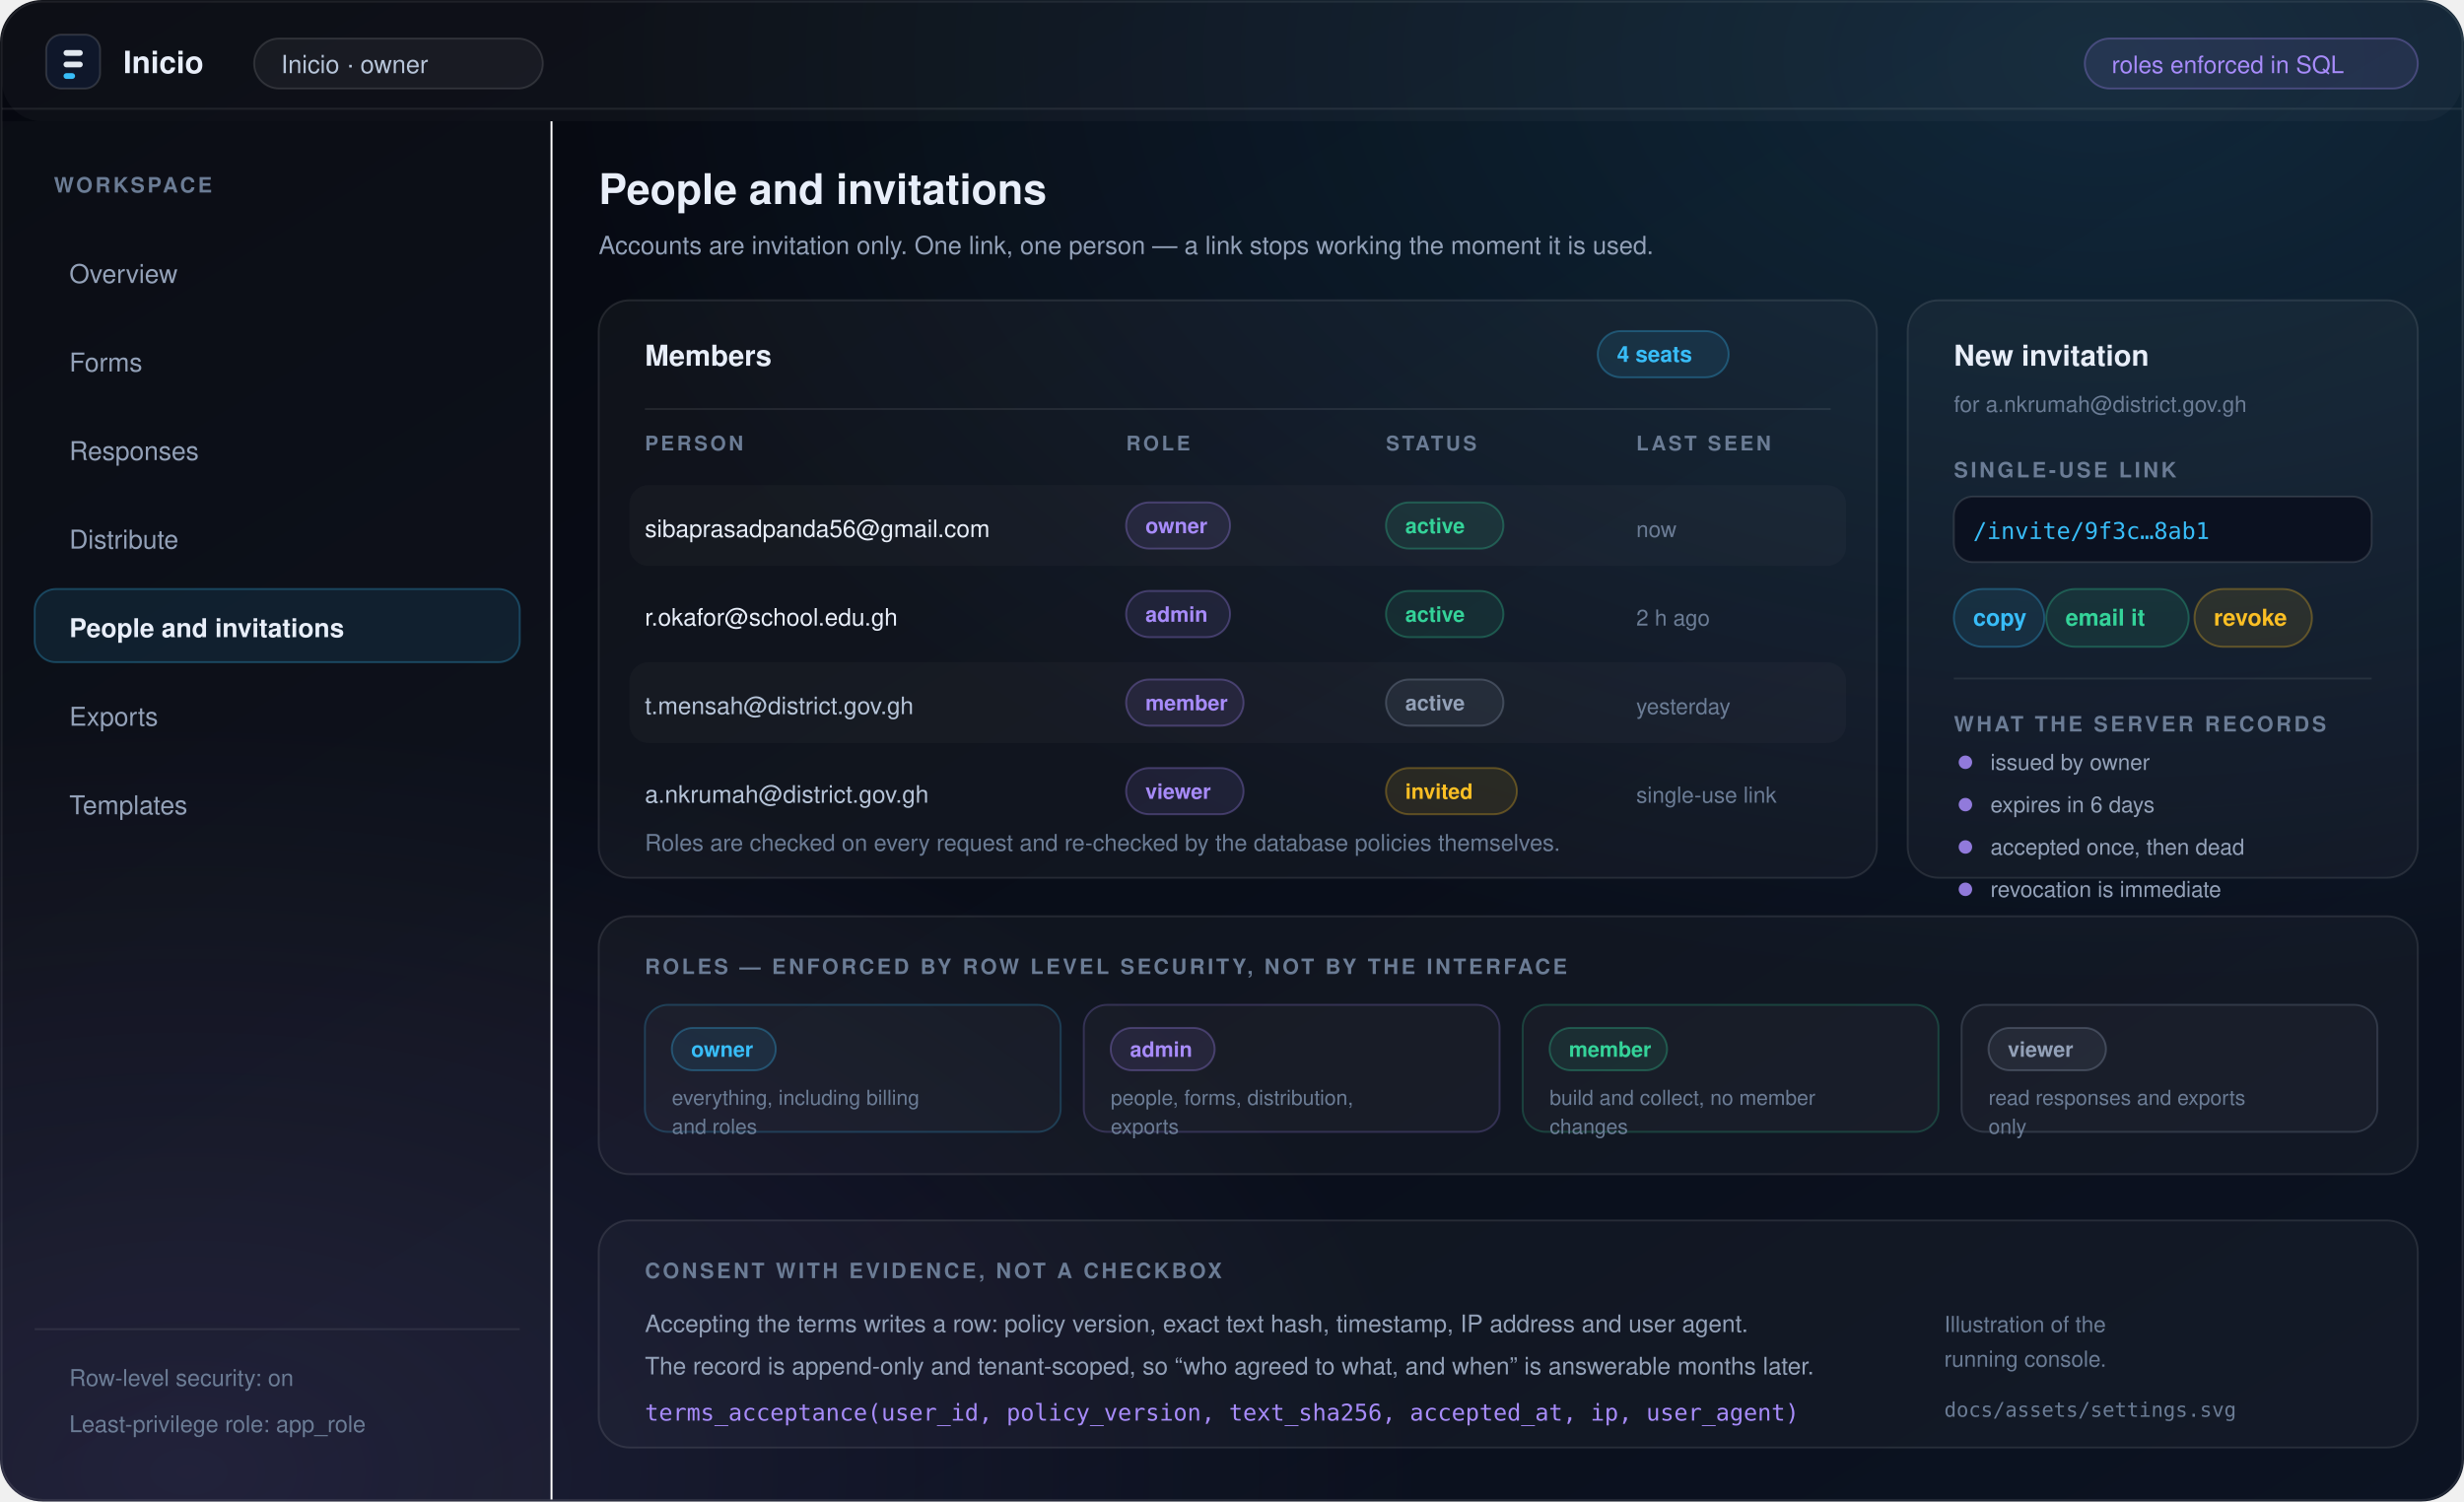
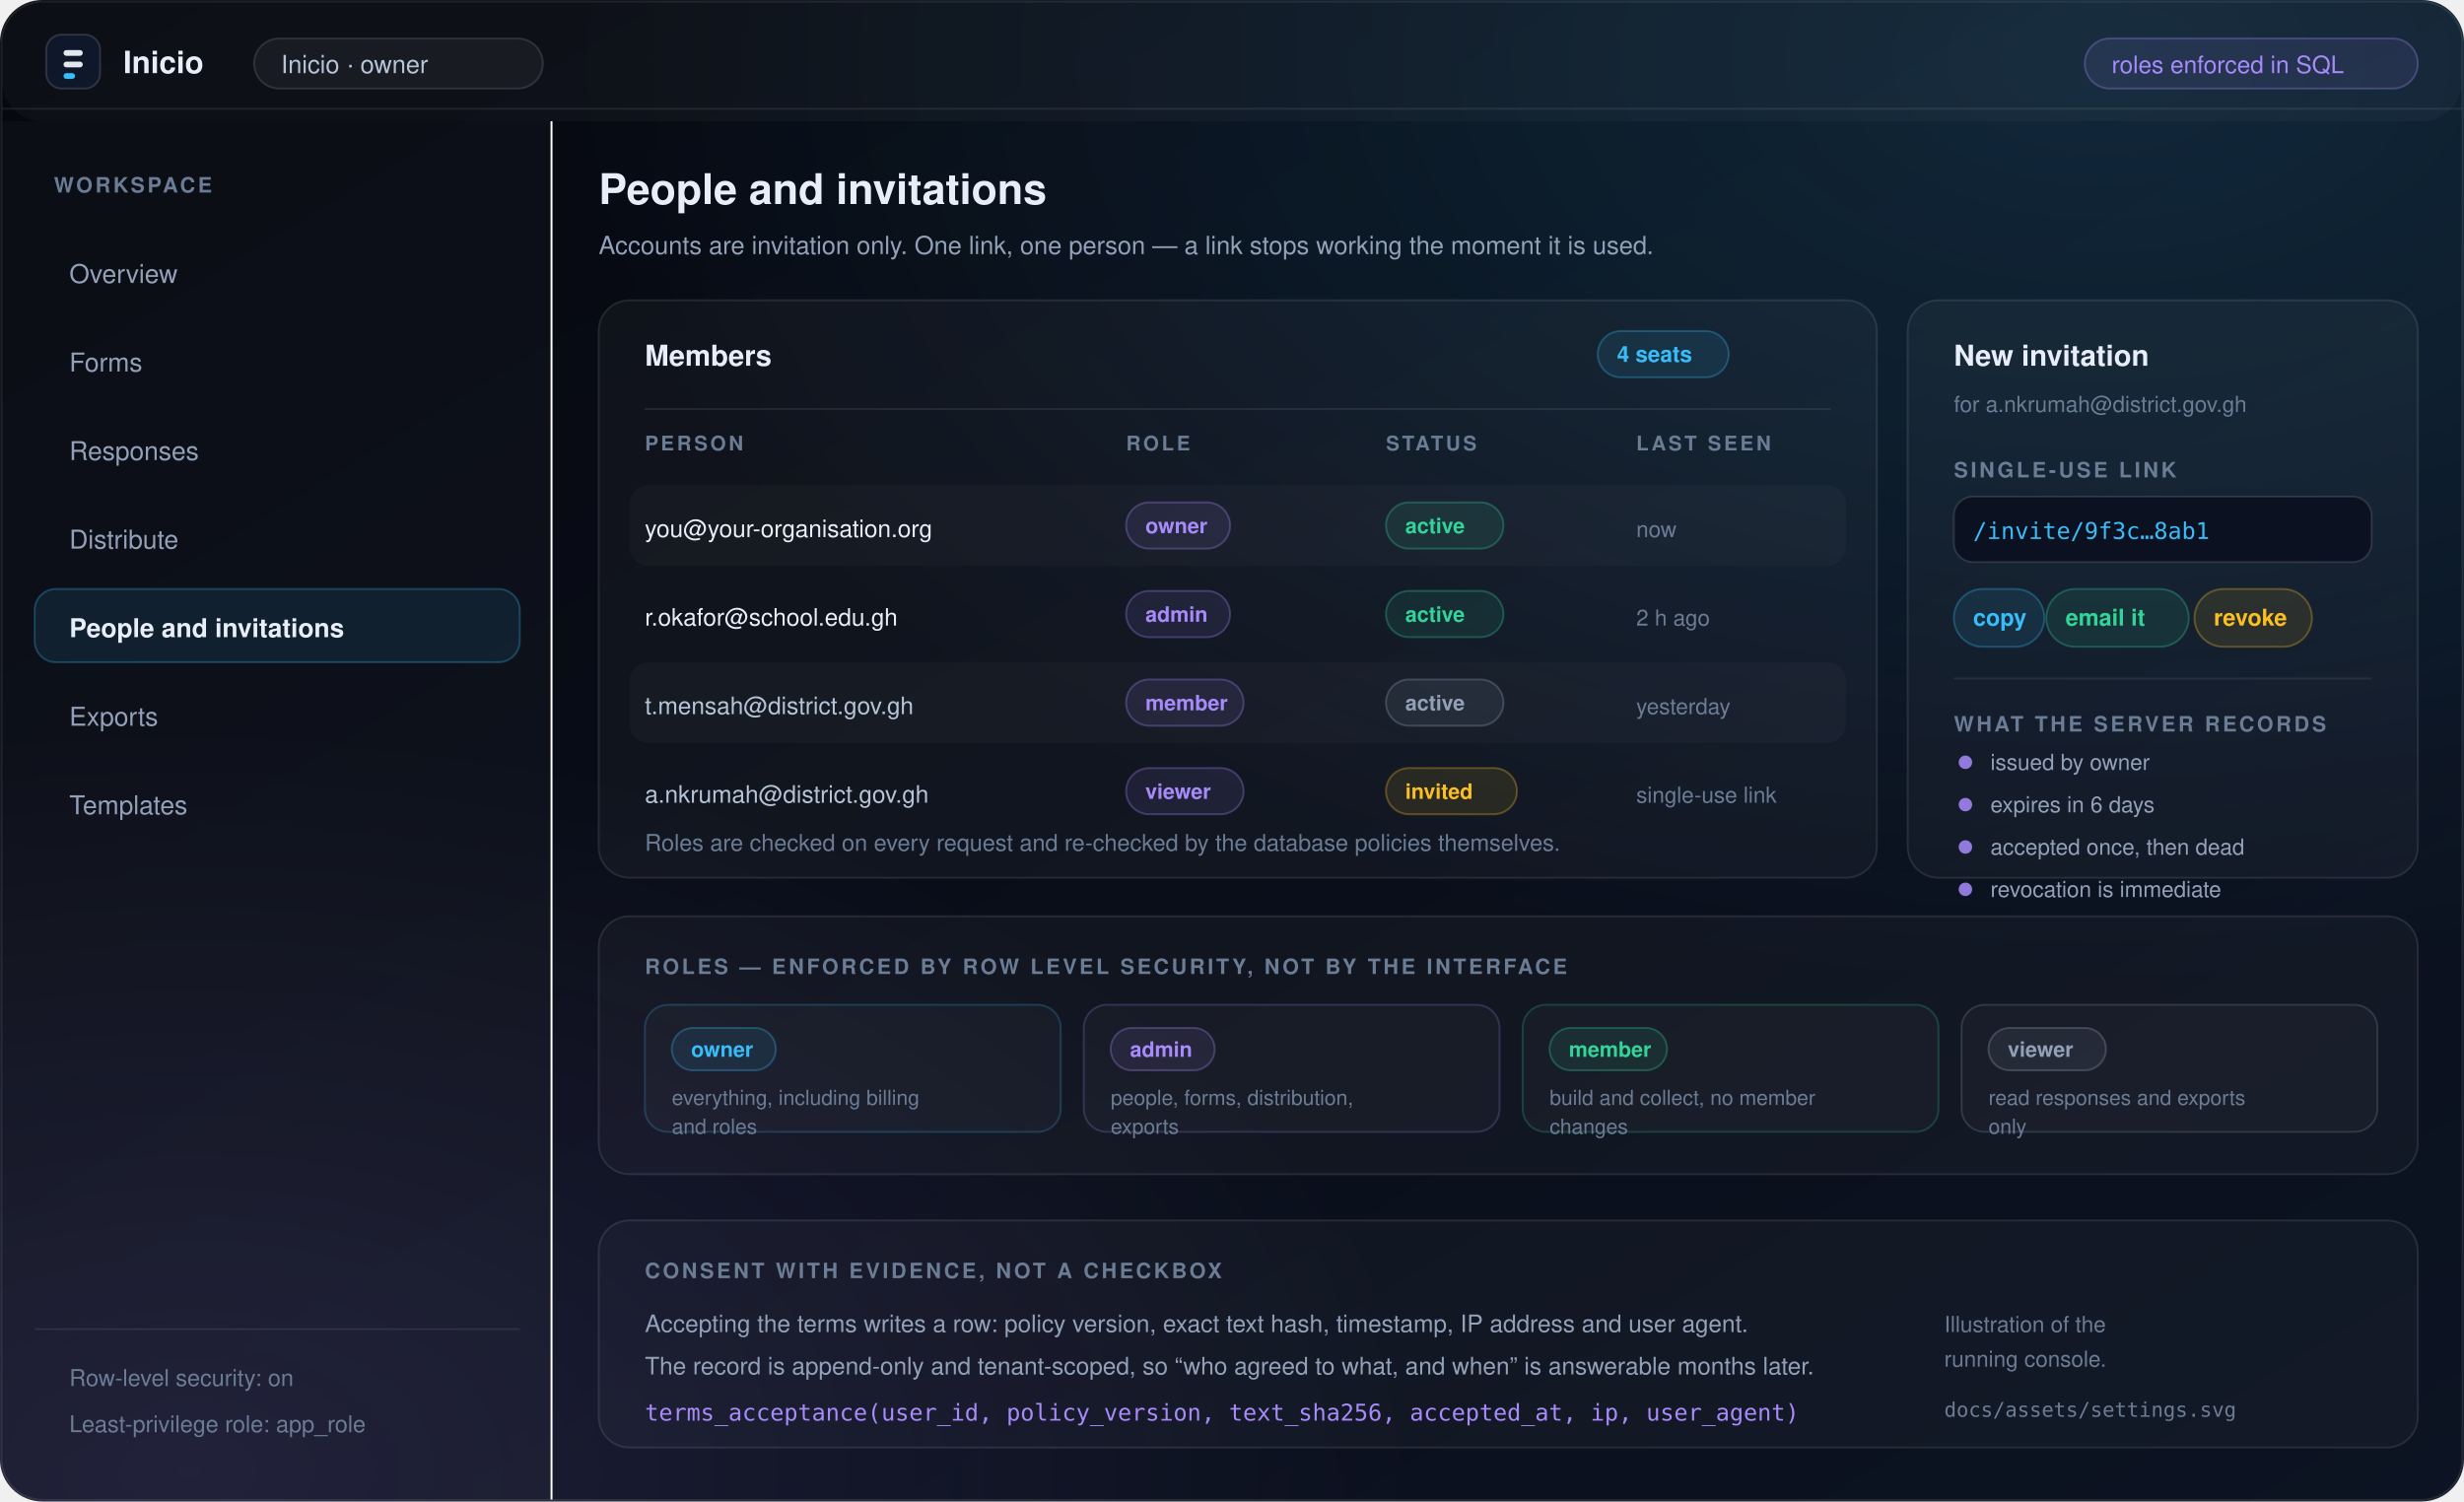
<svg xmlns="http://www.w3.org/2000/svg" viewBox="0 0 1280 780" width="1280" height="780" role="img" aria-label="The Inicio console, People and invitations: member roles, single-use invitation links, and the terms-evidence record">
  <defs>
    <linearGradient id="bg" x1="0" y1="0" x2="1" y2="1">
      <stop offset="0" stop-color="#06080f" />
      <stop offset="1" stop-color="#0c1322" />
    </linearGradient>
    <radialGradient id="glow" cx="0.85" cy="0.04" r="0.62">
      <stop offset="0" stop-color="#38bdf8" stop-opacity="0.15" />
      <stop offset="1" stop-color="#38bdf8" stop-opacity="0" />
    </radialGradient>
    <radialGradient id="glow2" cx="0.08" cy="0.98" r="0.5">
      <stop offset="0" stop-color="#a78bfa" stop-opacity="0.13" />
      <stop offset="1" stop-color="#a78bfa" stop-opacity="0" />
    </radialGradient>
  </defs>
  <rect width="1280" height="780" rx="22" fill="url(#bg)" />
  <rect width="1280" height="780" rx="22" fill="url(#glow)" />
  <rect width="1280" height="780" rx="22" fill="url(#glow2)" />
  <rect x="0.75" y="0.75" width="1278.5" height="778.5" rx="21.5" fill="none" stroke="#ffffff" stroke-opacity="0.10" />
  <g font-family="ui-sans-serif, -apple-system, 'Segoe UI', Helvetica, Arial, sans-serif">
    <rect x="1" y="1" width="1278" height="62" rx="21" fill="#ffffff" fill-opacity="0.03" />
    <rect x="1" y="56" width="1278" height="1" fill="#ffffff" fill-opacity="0.08" />
    <rect x="24" y="18" width="28" height="28" rx="8" fill="#0f172a" stroke="#ffffff" stroke-opacity="0.14" />
    <rect x="33" y="26" width="10" height="3" rx="1.5" fill="#e2e8f0" />
    <rect x="33" y="32" width="10" height="3" rx="1.5" fill="#e2e8f0" />
    <rect x="33" y="38" width="6" height="3" rx="1.5" fill="#38bdf8" />
    <text x="64" y="38" font-size="16" font-weight="700" fill="#e8eef9">Inicio</text>
    <rect x="132" y="20" width="150" height="26" rx="13" fill="#ffffff" fill-opacity="0.05" stroke="#ffffff" stroke-opacity="0.12" />
    <text x="146" y="38" font-size="13" fill="#b6c4d8">Inicio · owner</text>
    <rect x="1083" y="20" width="173" height="26" rx="13" fill="#a78bfa" fill-opacity="0.10" stroke="#a78bfa" stroke-opacity="0.30" />
    <text x="1097" y="38" font-size="12.5" fill="#a78bfa">roles enforced in SQL</text>
    <rect x="1" y="63" width="286" height="716" fill="#ffffff" fill-opacity="0.02" />
    <rect x="286" y="63" width="1" height="716" fill="#ffffff" stroke-opacity="0.08" />
    <text x="28" y="100" font-size="11" font-weight="700" letter-spacing="1.4" fill="#6b7c95">WORKSPACE</text>
    <text x="36" y="147" font-size="13.5" fill="#93a1b8">Overview</text>
    <text x="36" y="193" font-size="13.5" fill="#93a1b8">Forms</text>
    <text x="36" y="239" font-size="13.5" fill="#93a1b8">Responses</text>
    <text x="36" y="285" font-size="13.5" fill="#93a1b8">Distribute</text>
    <rect x="18" y="306" width="252" height="38" rx="11" fill="#38bdf8" fill-opacity="0.10" stroke="#38bdf8" stroke-opacity="0.28" />
    <text x="36" y="331" font-size="13.5" font-weight="600" fill="#e8eef9">People and invitations</text>
    <text x="36" y="377" font-size="13.5" fill="#93a1b8">Exports</text>
    <text x="36" y="423" font-size="13.5" fill="#93a1b8">Templates</text>
    <rect x="18" y="690" width="252" height="1" fill="#ffffff" fill-opacity="0.08" />
    <text x="36" y="720" font-size="12" fill="#6b7c95">Row-level security: on</text>
    <text x="36" y="744" font-size="12" fill="#6b7c95">Least-privilege role: app_role</text>
    <text x="311" y="106" font-size="22" font-weight="700" fill="#e8eef9">People and invitations</text>
    <text x="311" y="132" font-size="13" font-weight="400" fill="#93a1b8">Accounts are invitation only. One link, one person — a link stops working the moment it is used.</text>
    <rect x="311" y="156" width="664" height="300" rx="16" fill="#ffffff" fill-opacity="0.035" stroke="#ffffff" stroke-opacity="0.1" />
    <text x="335" y="190" font-size="15" font-weight="700" fill="#e8eef9">Members</text>
    <rect x="830" y="172" width="68" height="24" rx="12" fill="#38bdf8" fill-opacity="0.10" stroke="#38bdf8" stroke-opacity="0.30" />
    <text x="840" y="188" font-size="11.5" font-weight="600" fill="#38bdf8">4 seats</text>
    <rect x="335" y="212" width="616" height="1" fill="#ffffff" fill-opacity="0.08" />
    <text x="335" y="234" font-size="10.5" font-weight="700" letter-spacing="1.4" fill="#6b7c95">PERSON</text>
    <text x="585" y="234" font-size="10.5" font-weight="700" letter-spacing="1.4" fill="#6b7c95">ROLE</text>
    <text x="720" y="234" font-size="10.5" font-weight="700" letter-spacing="1.4" fill="#6b7c95">STATUS</text>
    <text x="850" y="234" font-size="10.5" font-weight="700" letter-spacing="1.4" fill="#6b7c95">LAST SEEN</text>
    <rect x="327" y="252" width="632" height="42" rx="10" fill="#ffffff" fill-opacity="0.025" />
-     <text x="335" y="279" font-size="12.5" font-weight="400" fill="#e8eef9">sibaprasadpanda56@gmail.com</text>
+     <text x="335" y="279" font-size="12.5" font-weight="400" fill="#e8eef9">you@your-organisation.org</text>
    <rect x="585" y="261" width="54" height="24" rx="12" fill="#a78bfa" fill-opacity="0.10" stroke="#a78bfa" stroke-opacity="0.30" />
    <text x="595" y="277" font-size="11" font-weight="600" fill="#a78bfa">owner</text>
    <rect x="720" y="261" width="61" height="24" rx="12" fill="#34d399" fill-opacity="0.10" stroke="#34d399" stroke-opacity="0.30" />
    <text x="730" y="277" font-size="11" font-weight="600" fill="#34d399">active</text>
    <text x="850" y="279" font-size="11.5" font-weight="400" fill="#6b7c95">now</text>
    <text x="335" y="325" font-size="12.5" font-weight="400" fill="#e8eef9">r.okafor@school.edu.gh</text>
    <rect x="585" y="307" width="54" height="24" rx="12" fill="#a78bfa" fill-opacity="0.10" stroke="#a78bfa" stroke-opacity="0.30" />
    <text x="595" y="323" font-size="11" font-weight="600" fill="#a78bfa">admin</text>
    <rect x="720" y="307" width="61" height="24" rx="12" fill="#34d399" fill-opacity="0.10" stroke="#34d399" stroke-opacity="0.30" />
    <text x="730" y="323" font-size="11" font-weight="600" fill="#34d399">active</text>
    <text x="850" y="325" font-size="11.5" font-weight="400" fill="#6b7c95">2 h ago</text>
    <rect x="327" y="344" width="632" height="42" rx="10" fill="#ffffff" fill-opacity="0.025" />
    <text x="335" y="371" font-size="12.5" font-weight="400" fill="#b6c4d8">t.mensah@district.gov.gh</text>
    <rect x="585" y="353" width="61" height="24" rx="12" fill="#a78bfa" fill-opacity="0.10" stroke="#a78bfa" stroke-opacity="0.30" />
    <text x="595" y="369" font-size="11" font-weight="600" fill="#a78bfa">member</text>
    <rect x="720" y="353" width="61" height="24" rx="12" fill="#93a1b8" fill-opacity="0.10" stroke="#93a1b8" stroke-opacity="0.30" />
    <text x="730" y="369" font-size="11" font-weight="600" fill="#93a1b8">active</text>
    <text x="850" y="371" font-size="11.5" font-weight="400" fill="#6b7c95">yesterday</text>
    <text x="335" y="417" font-size="12.5" font-weight="400" fill="#b6c4d8">a.nkrumah@district.gov.gh</text>
    <rect x="585" y="399" width="61" height="24" rx="12" fill="#a78bfa" fill-opacity="0.10" stroke="#a78bfa" stroke-opacity="0.30" />
    <text x="595" y="415" font-size="11" font-weight="600" fill="#a78bfa">viewer</text>
    <rect x="720" y="399" width="68" height="24" rx="12" fill="#fbbf24" fill-opacity="0.10" stroke="#fbbf24" stroke-opacity="0.30" />
    <text x="730" y="415" font-size="11" font-weight="600" fill="#fbbf24">invited</text>
    <text x="850" y="417" font-size="11.5" font-weight="400" fill="#6b7c95">single-use link</text>
    <text x="335" y="442" font-size="12" font-weight="400" fill="#6b7c95">Roles are checked on every request and re-checked by the database policies themselves.</text>
    <rect x="991" y="156" width="265" height="300" rx="16" fill="#ffffff" fill-opacity="0.035" stroke="#ffffff" stroke-opacity="0.1" />
    <text x="1015" y="190" font-size="15" font-weight="700" fill="#e8eef9">New invitation</text>
    <text x="1015" y="214" font-size="11.5" font-weight="400" fill="#6b7c95">for a.nkrumah@district.gov.gh</text>
    <text x="1015" y="248" font-size="11" font-weight="700" letter-spacing="1.4" fill="#6b7c95">SINGLE-USE LINK</text>
    <rect x="1015" y="258" width="217" height="34" rx="10" fill="#0b1120" stroke="#ffffff" stroke-opacity="0.12" />
    <text x="1025" y="280" font-size="12" font-weight="500" fill="#38bdf8" font-family="ui-monospace, SFMono-Regular, Menlo, Consolas, monospace">/invite/9f3c…8ab1</text>
    <rect x="1015" y="306" width="47" height="30" rx="15" fill="#38bdf8" fill-opacity="0.10" stroke="#38bdf8" stroke-opacity="0.30" />
    <text x="1025" y="325" font-size="12" font-weight="600" fill="#38bdf8">copy</text>
    <rect x="1063" y="306" width="74" height="30" rx="15" fill="#34d399" fill-opacity="0.10" stroke="#34d399" stroke-opacity="0.30" />
    <text x="1073" y="325" font-size="12" font-weight="600" fill="#34d399">email it</text>
    <rect x="1140" y="306" width="61" height="30" rx="15" fill="#fbbf24" fill-opacity="0.10" stroke="#fbbf24" stroke-opacity="0.30" />
    <text x="1150" y="325" font-size="12" font-weight="600" fill="#fbbf24">revoke</text>
    <rect x="1015" y="352" width="217" height="1" fill="#ffffff" fill-opacity="0.08" />
    <text x="1015" y="380" font-size="11" font-weight="700" letter-spacing="1.4" fill="#6b7c95">WHAT THE SERVER RECORDS</text>
    <circle cx="1021" cy="396" r="3.5" fill="#a78bfa" fill-opacity="0.85" />
    <text x="1034" y="400" font-size="11.5" font-weight="400" fill="#93a1b8">issued by owner</text>
    <circle cx="1021" cy="418" r="3.5" fill="#a78bfa" fill-opacity="0.85" />
    <text x="1034" y="422" font-size="11.5" font-weight="400" fill="#93a1b8">expires in 6 days</text>
    <circle cx="1021" cy="440" r="3.5" fill="#a78bfa" fill-opacity="0.85" />
    <text x="1034" y="444" font-size="11.5" font-weight="400" fill="#93a1b8">accepted once, then dead</text>
    <circle cx="1021" cy="462" r="3.5" fill="#a78bfa" fill-opacity="0.85" />
    <text x="1034" y="466" font-size="11.5" font-weight="400" fill="#93a1b8">revocation is immediate</text>
    <rect x="311" y="476" width="945" height="134" rx="16" fill="#ffffff" fill-opacity="0.03" stroke="#ffffff" stroke-opacity="0.1" />
    <text x="335" y="506" font-size="11" font-weight="700" letter-spacing="1.4" fill="#6b7c95">ROLES — ENFORCED BY ROW LEVEL SECURITY, NOT BY THE INTERFACE</text>
    <rect x="335" y="522" width="216" height="66" rx="12" fill="#ffffff" fill-opacity="0.03" stroke="#38bdf8" stroke-opacity="0.22" />
    <rect x="349" y="534" width="54" height="22" rx="11" fill="#38bdf8" fill-opacity="0.10" stroke="#38bdf8" stroke-opacity="0.30" />
    <text x="359" y="549" font-size="11" font-weight="600" fill="#38bdf8">owner</text>
    <text x="349" y="574" font-size="10.8" font-weight="400" fill="#6b7c95">everything, including billing</text>
    <text x="349" y="589" font-size="10.8" font-weight="400" fill="#6b7c95">and roles</text>
    <rect x="563" y="522" width="216" height="66" rx="12" fill="#ffffff" fill-opacity="0.03" stroke="#a78bfa" stroke-opacity="0.22" />
    <rect x="577" y="534" width="54" height="22" rx="11" fill="#a78bfa" fill-opacity="0.10" stroke="#a78bfa" stroke-opacity="0.30" />
    <text x="587" y="549" font-size="11" font-weight="600" fill="#a78bfa">admin</text>
    <text x="577" y="574" font-size="10.8" font-weight="400" fill="#6b7c95">people, forms, distribution,</text>
    <text x="577" y="589" font-size="10.8" font-weight="400" fill="#6b7c95">exports</text>
    <rect x="791" y="522" width="216" height="66" rx="12" fill="#ffffff" fill-opacity="0.03" stroke="#34d399" stroke-opacity="0.22" />
    <rect x="805" y="534" width="61" height="22" rx="11" fill="#34d399" fill-opacity="0.10" stroke="#34d399" stroke-opacity="0.30" />
    <text x="815" y="549" font-size="11" font-weight="600" fill="#34d399">member</text>
    <text x="805" y="574" font-size="10.8" font-weight="400" fill="#6b7c95">build and collect, no member</text>
    <text x="805" y="589" font-size="10.8" font-weight="400" fill="#6b7c95">changes</text>
    <rect x="1019" y="522" width="216" height="66" rx="12" fill="#ffffff" fill-opacity="0.03" stroke="#93a1b8" stroke-opacity="0.22" />
    <rect x="1033" y="534" width="61" height="22" rx="11" fill="#93a1b8" fill-opacity="0.10" stroke="#93a1b8" stroke-opacity="0.30" />
    <text x="1043" y="549" font-size="11" font-weight="600" fill="#93a1b8">viewer</text>
    <text x="1033" y="574" font-size="10.8" font-weight="400" fill="#6b7c95">read responses and exports</text>
    <text x="1033" y="589" font-size="10.8" font-weight="400" fill="#6b7c95">only</text>
    <rect x="311" y="634" width="945" height="118" rx="16" fill="#ffffff" fill-opacity="0.03" stroke="#ffffff" stroke-opacity="0.1" />
    <text x="335" y="664" font-size="11" font-weight="700" letter-spacing="1.4" fill="#6b7c95">CONSENT WITH EVIDENCE, NOT A CHECKBOX</text>
    <text x="335" y="692" font-size="12.5" font-weight="400" fill="#93a1b8">Accepting the terms writes a row: policy version, exact text hash, timestamp, IP address and user agent.</text>
    <text x="335" y="714" font-size="12.5" font-weight="400" fill="#93a1b8">The record is append-only and tenant-scoped, so “who agreed to what, and when” is answerable months later.</text>
    <text x="335" y="738" font-size="12" font-weight="500" fill="#a78bfa" font-family="ui-monospace, SFMono-Regular, Menlo, Consolas, monospace">terms_acceptance(user_id, policy_version, text_sha256, accepted_at, ip, user_agent)</text>
    <text x="1010" y="692" font-size="11.5" font-weight="400" fill="#6b7c95">Illustration of the</text>
    <text x="1010" y="710" font-size="11.5" font-weight="400" fill="#6b7c95">running console.</text>
    <text x="1010" y="736" font-size="10.5" font-weight="400" fill="#6b7c95" font-family="ui-monospace, SFMono-Regular, Menlo, Consolas, monospace">docs/assets/settings.svg</text>
  </g>
</svg>
